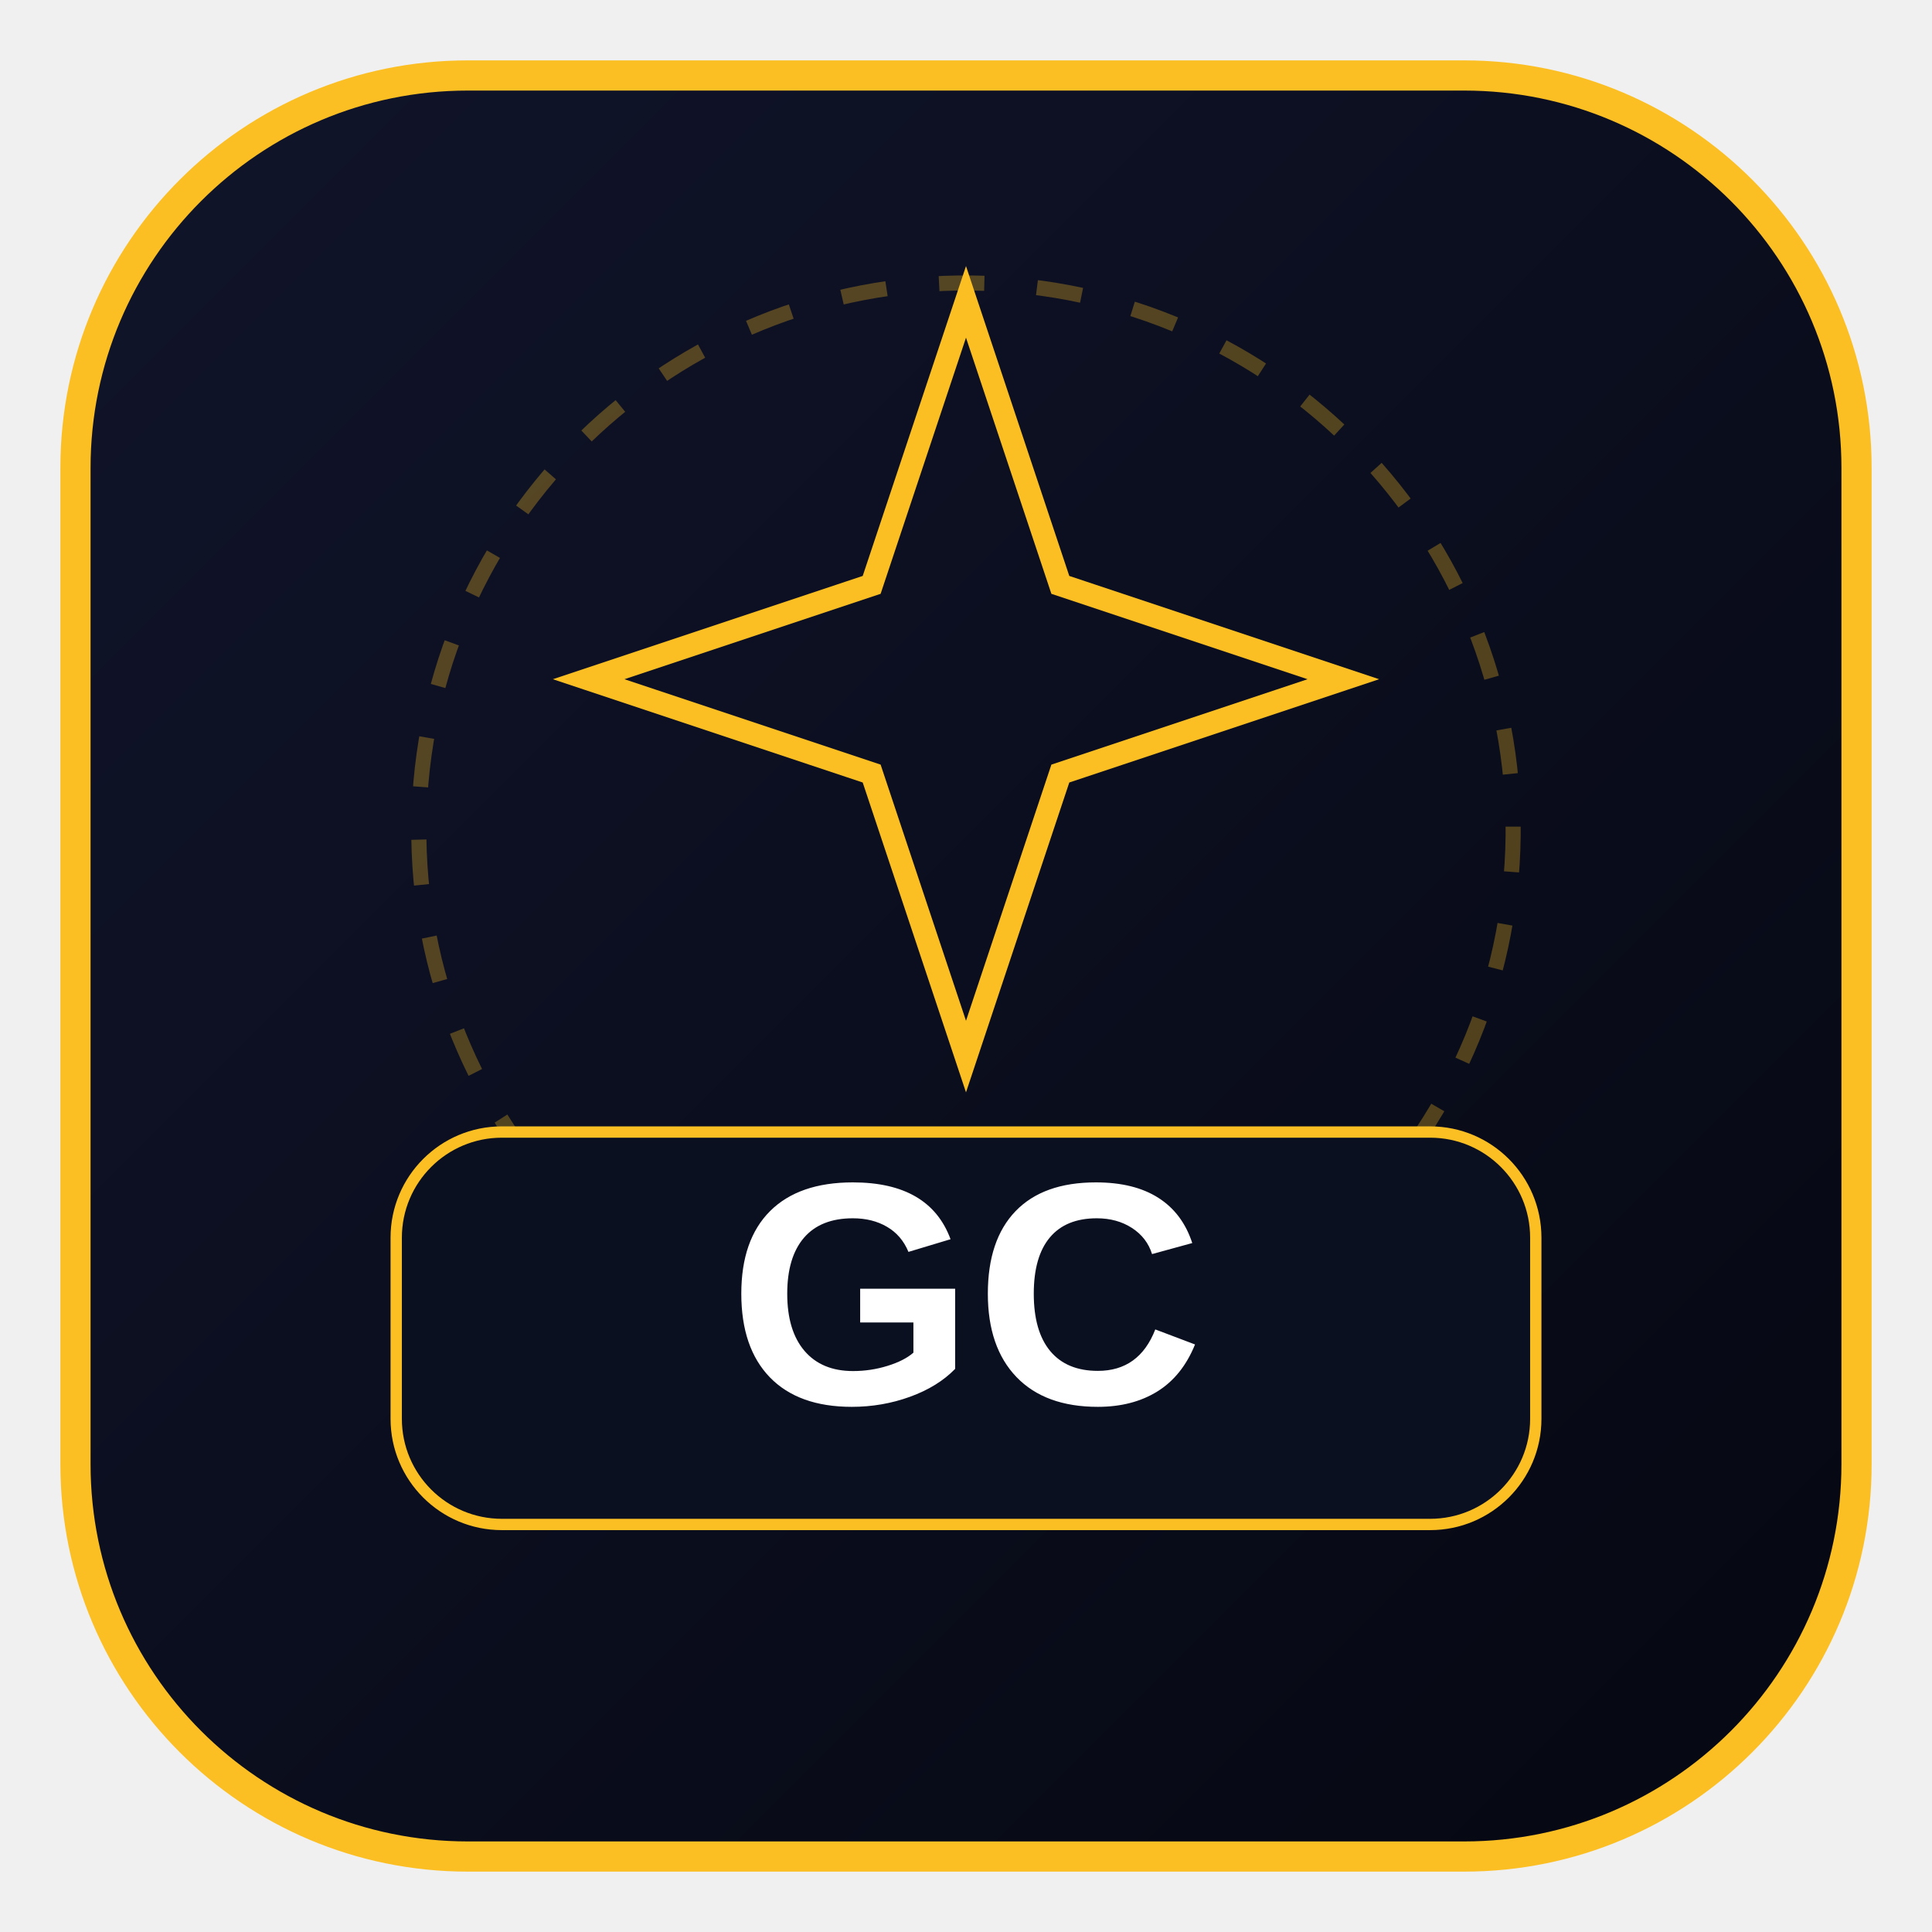
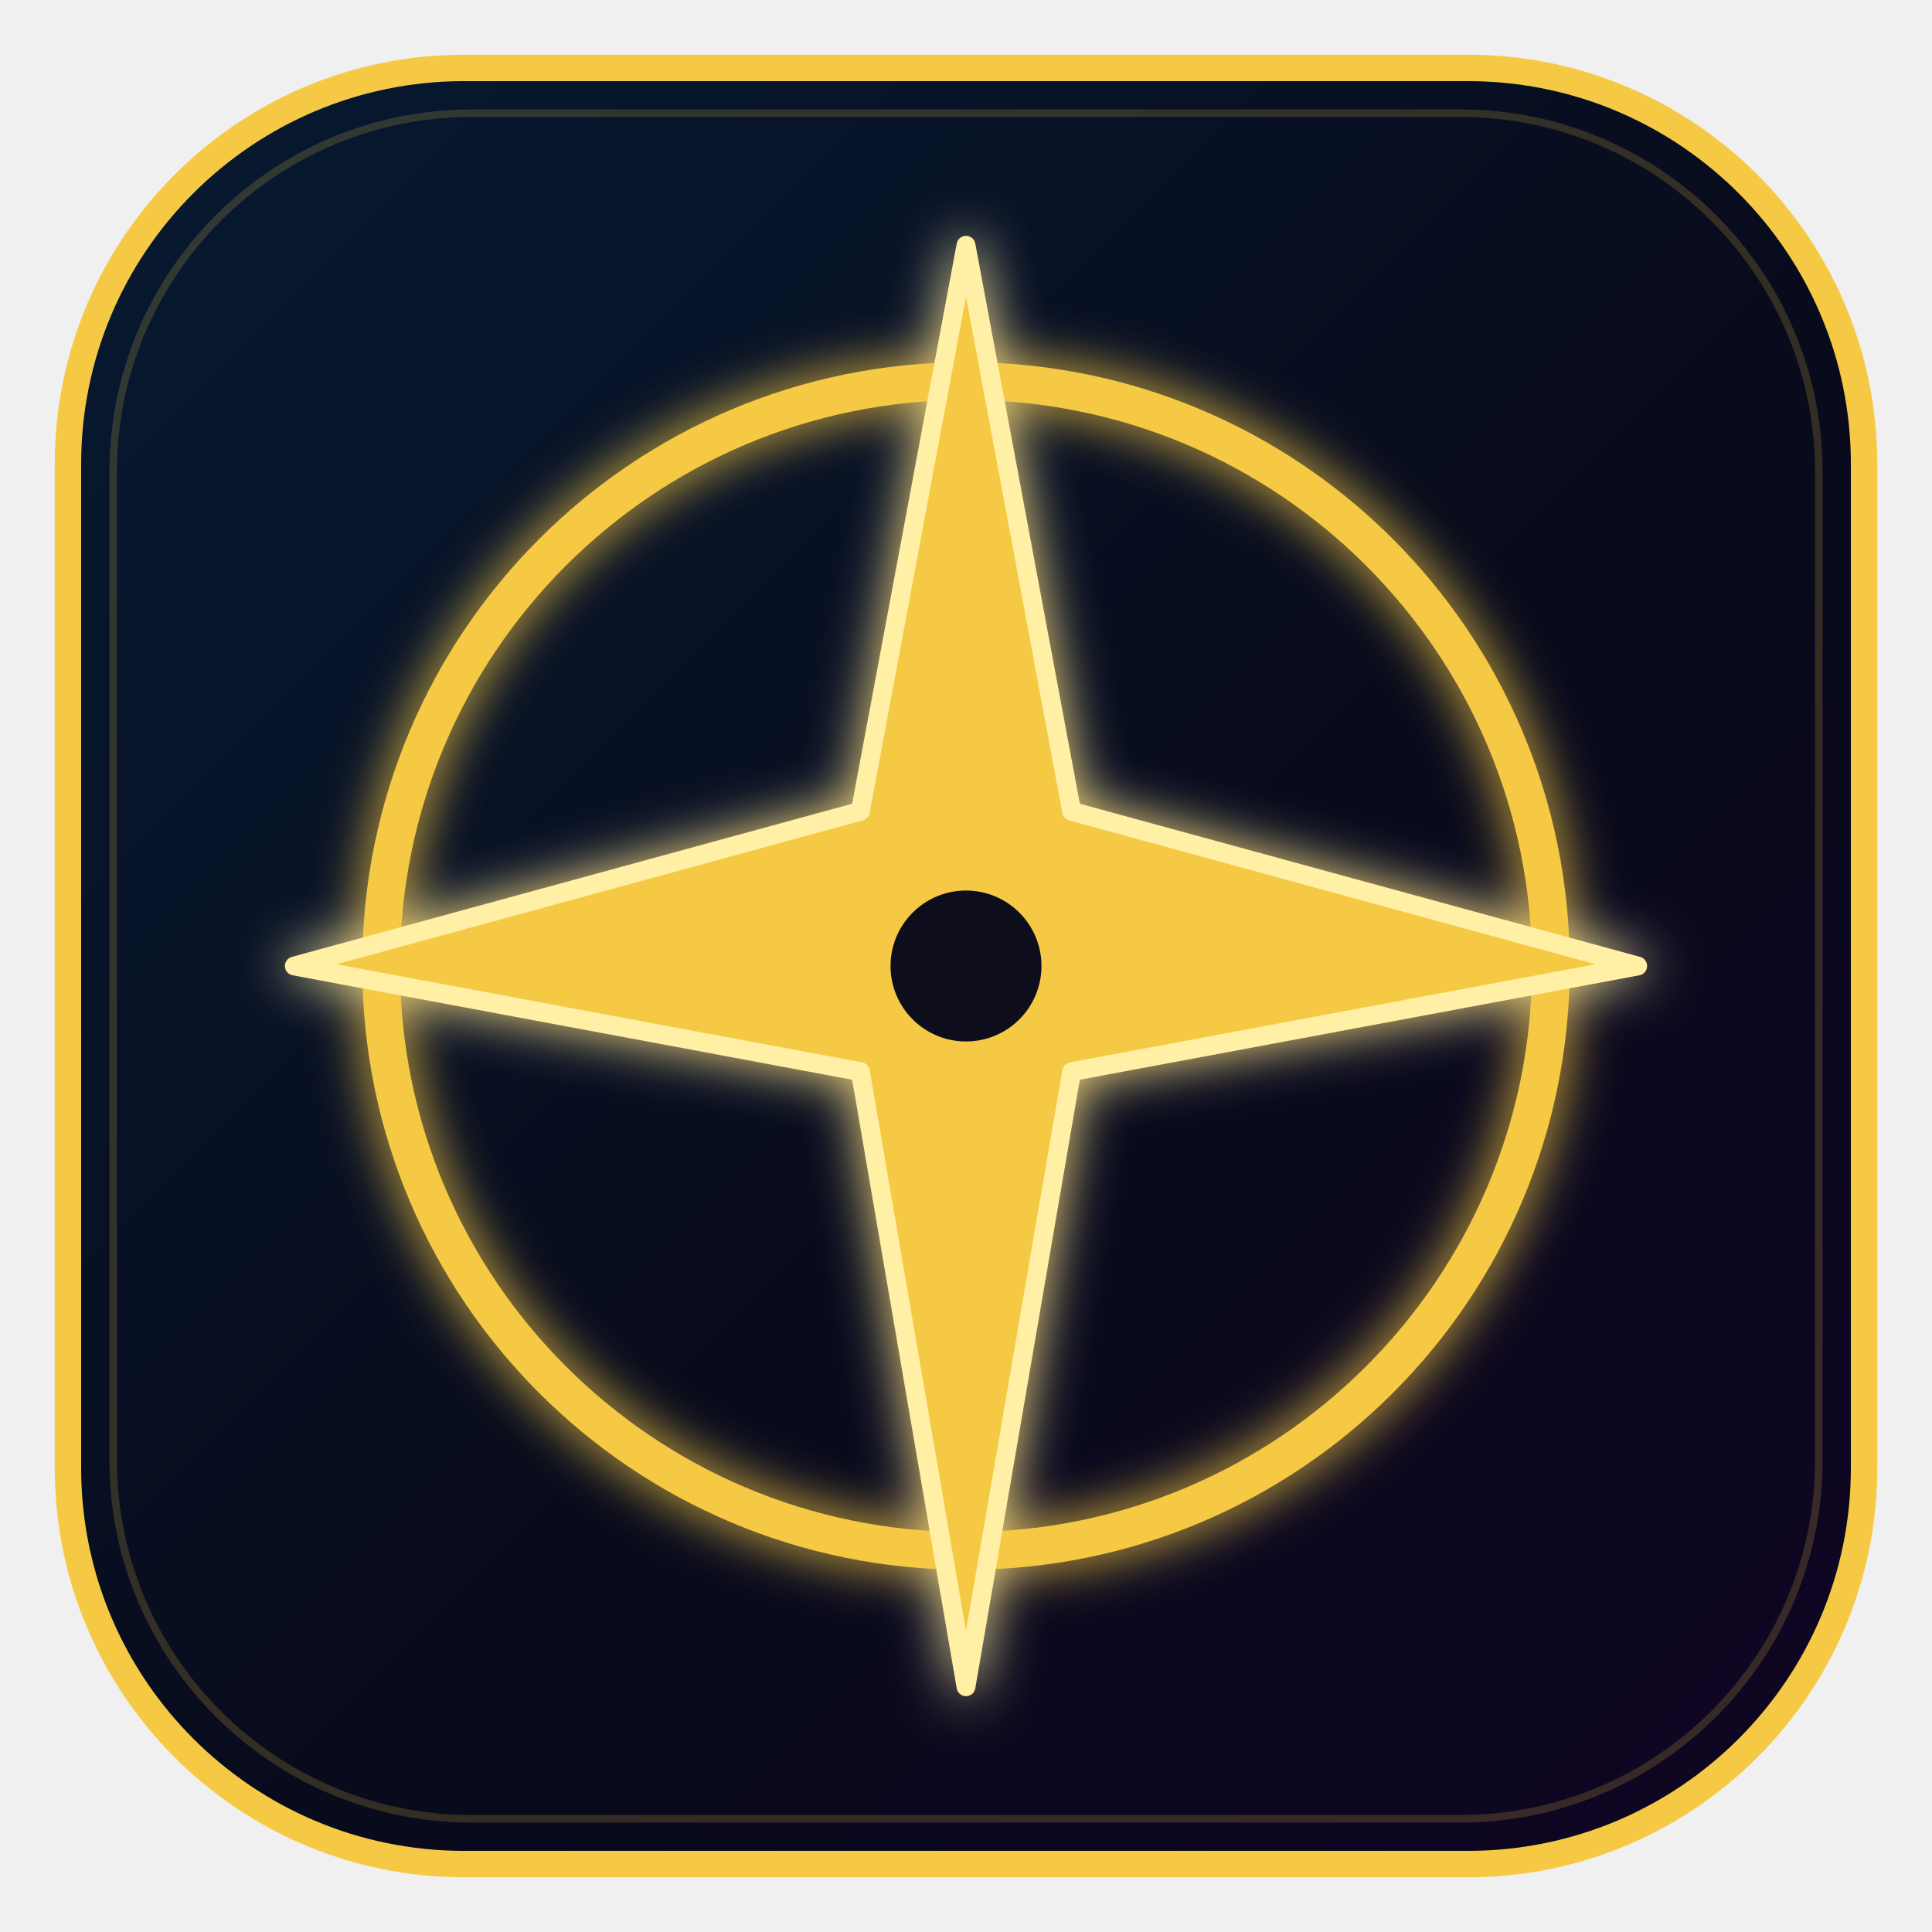
<svg xmlns="http://www.w3.org/2000/svg" width="512" height="512" viewBox="0 0 512 512">
  <defs>
-     <linearGradient id="b" x1="0" y1="0" x2="1" y2="1">
-       <stop stop-color="#11152b" />
-       <stop offset="1" stop-color="#050711" />
+     <linearGradient id="bg" x1="0" y1="0" x2="1" y2="1">
+       <stop stop-color="#071a32" />
+       <stop offset=".55" stop-color="#080b1c" />
+       <stop offset="1" stop-color="#100523" />
    </linearGradient>
+     <filter id="glow">
+       <feGaussianBlur stdDeviation="7" result="b" />
+       <feMerge>
+         <feMergeNode in="b" />
+         <feMergeNode in="SourceGraphic" />
+       </feMerge>
+     </filter>
  </defs>
-   <rect x="20" y="20" width="472" height="472" rx="104" fill="url(#b)" stroke="#fbbf24" stroke-width="8" />
-   <circle cx="256" cy="220" r="145" fill="none" stroke="#fbbf24" stroke-opacity=".3" stroke-width="4" stroke-dasharray="12 14" transform="rotate(185 256 220)" />
-   <path d="M256 80 L281 155 L356 180 L281 205 L256 280 L231 205 L156 180 L231 155 Z" fill="none" stroke="#fbbf24" stroke-width="6" />
-   <rect x="105" y="300" width="302" height="104" rx="28" fill="#0b1020" stroke="#fbbf24" stroke-width="3" />
-   <text x="256" y="372" fill="#fff" font-family="Arial,sans-serif" font-size="84" font-weight="800" text-anchor="middle">GC</text>
+   <rect x="18" y="18" width="476" height="476" rx="105" fill="url(#bg)" stroke="#f6c945" stroke-width="7" />
+   <rect x="30" y="30" width="452" height="452" rx="95" fill="none" stroke="#f6c945" stroke-opacity=".18" stroke-width="2" />
+   <g color="#f6c945" filter="url(#glow)" stroke-linecap="round" stroke-linejoin="round">
+     <circle cx="256" cy="256" r="155" fill="none" stroke="currentColor" stroke-width="10" />
+     <path d="M256 65l28 150 150 41-150 28-28 163-28-163-150-28 150-41z" fill="currentColor" stroke="#fff0a6" stroke-width="5" />
+     <circle cx="256" cy="256" r="20" fill="#10101b" />
+   </g>
</svg>
